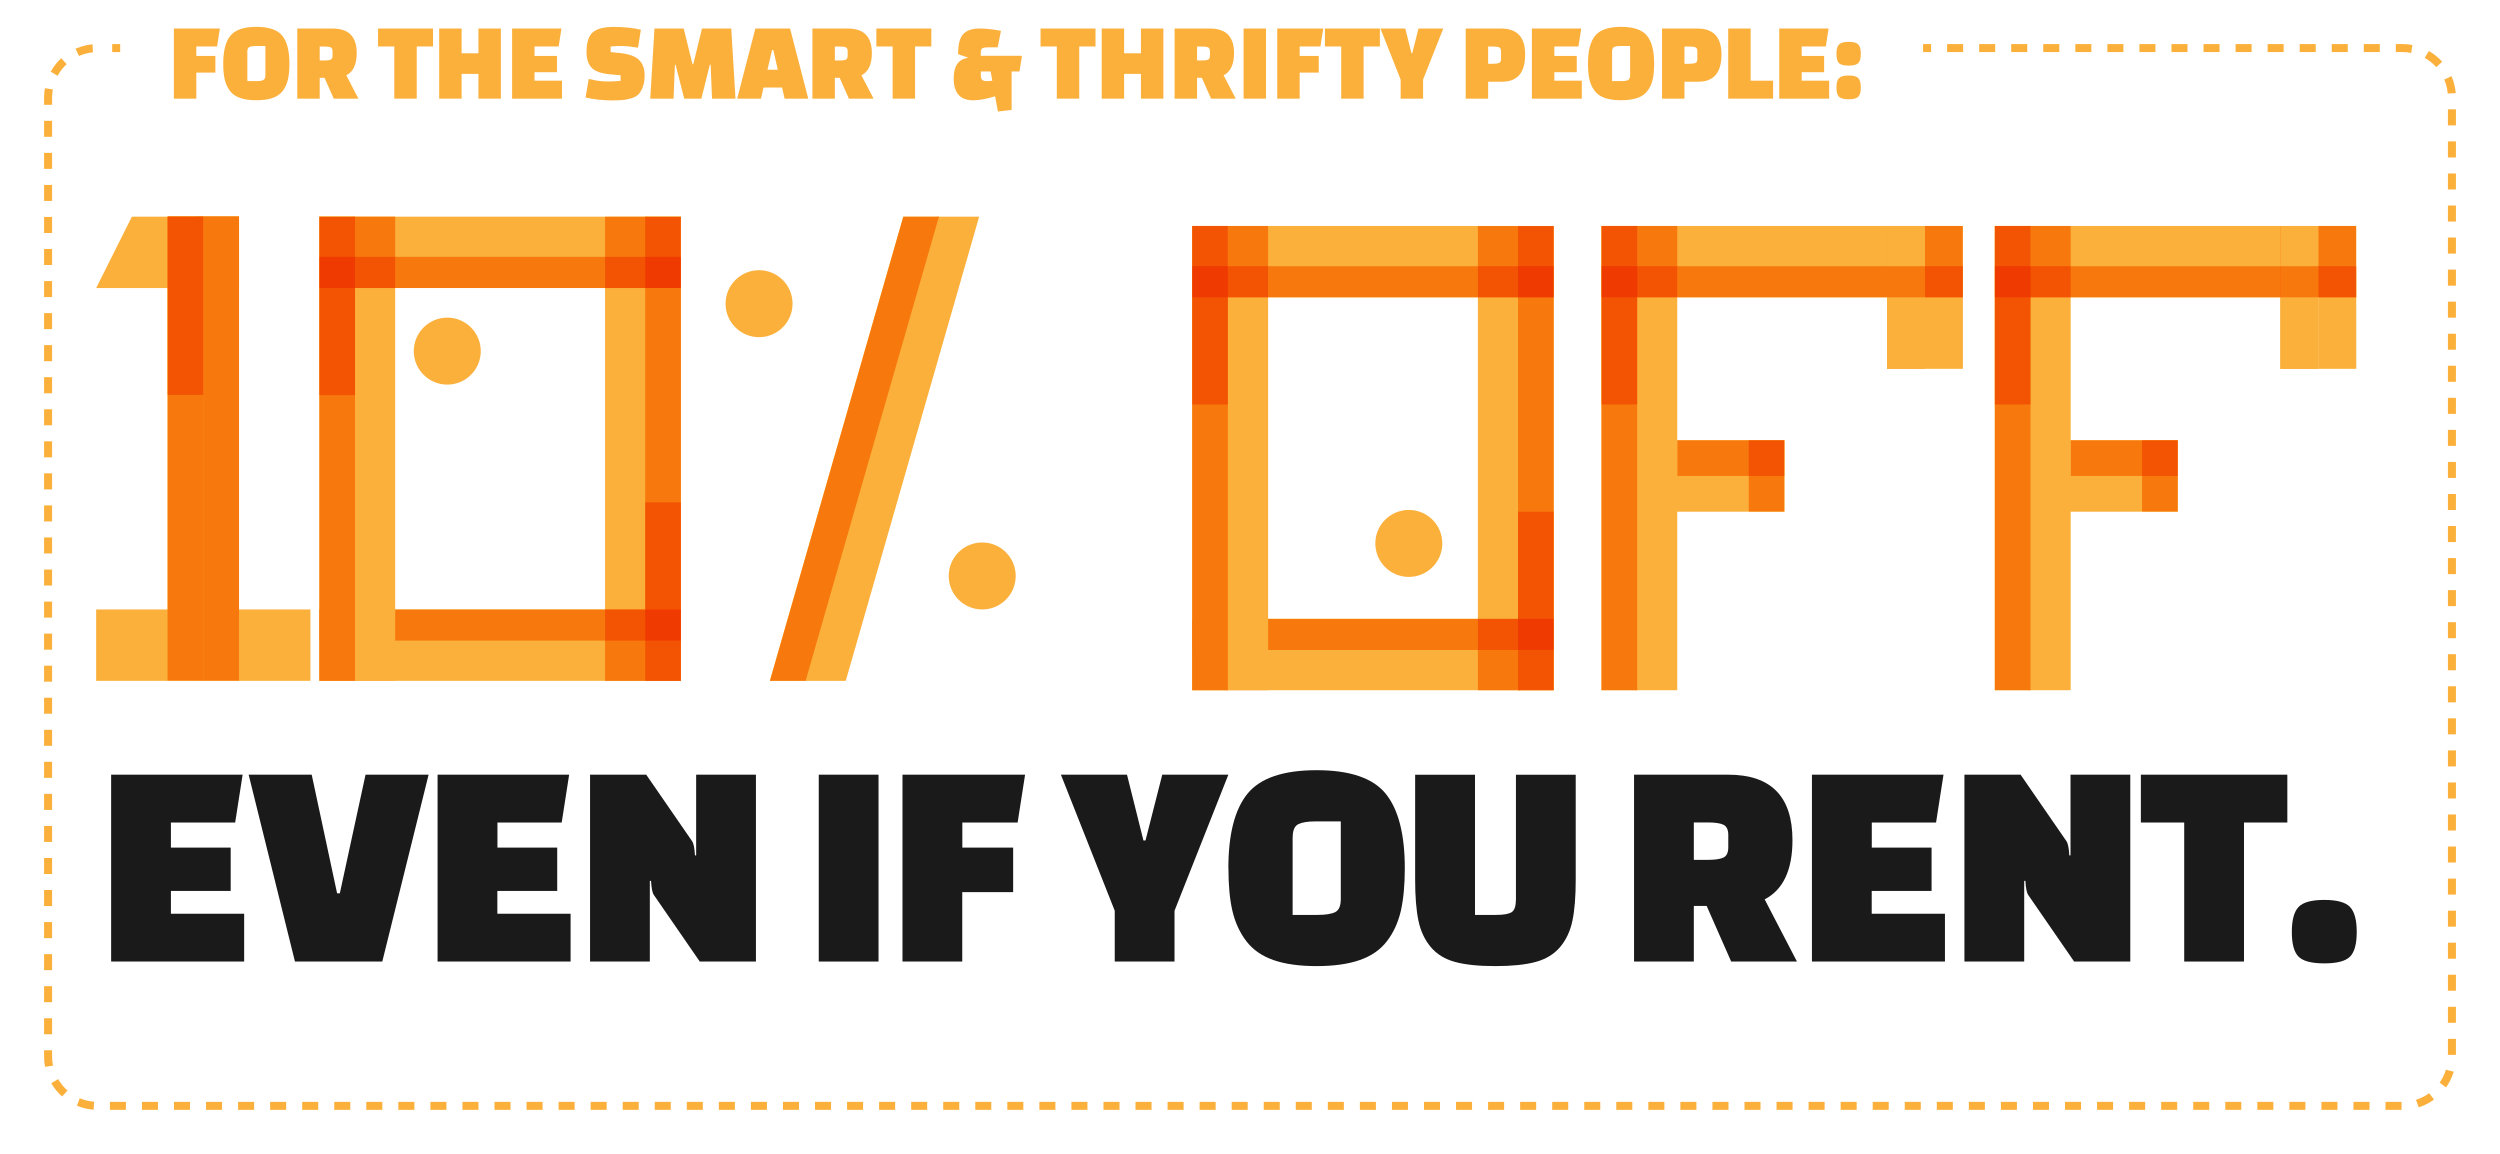
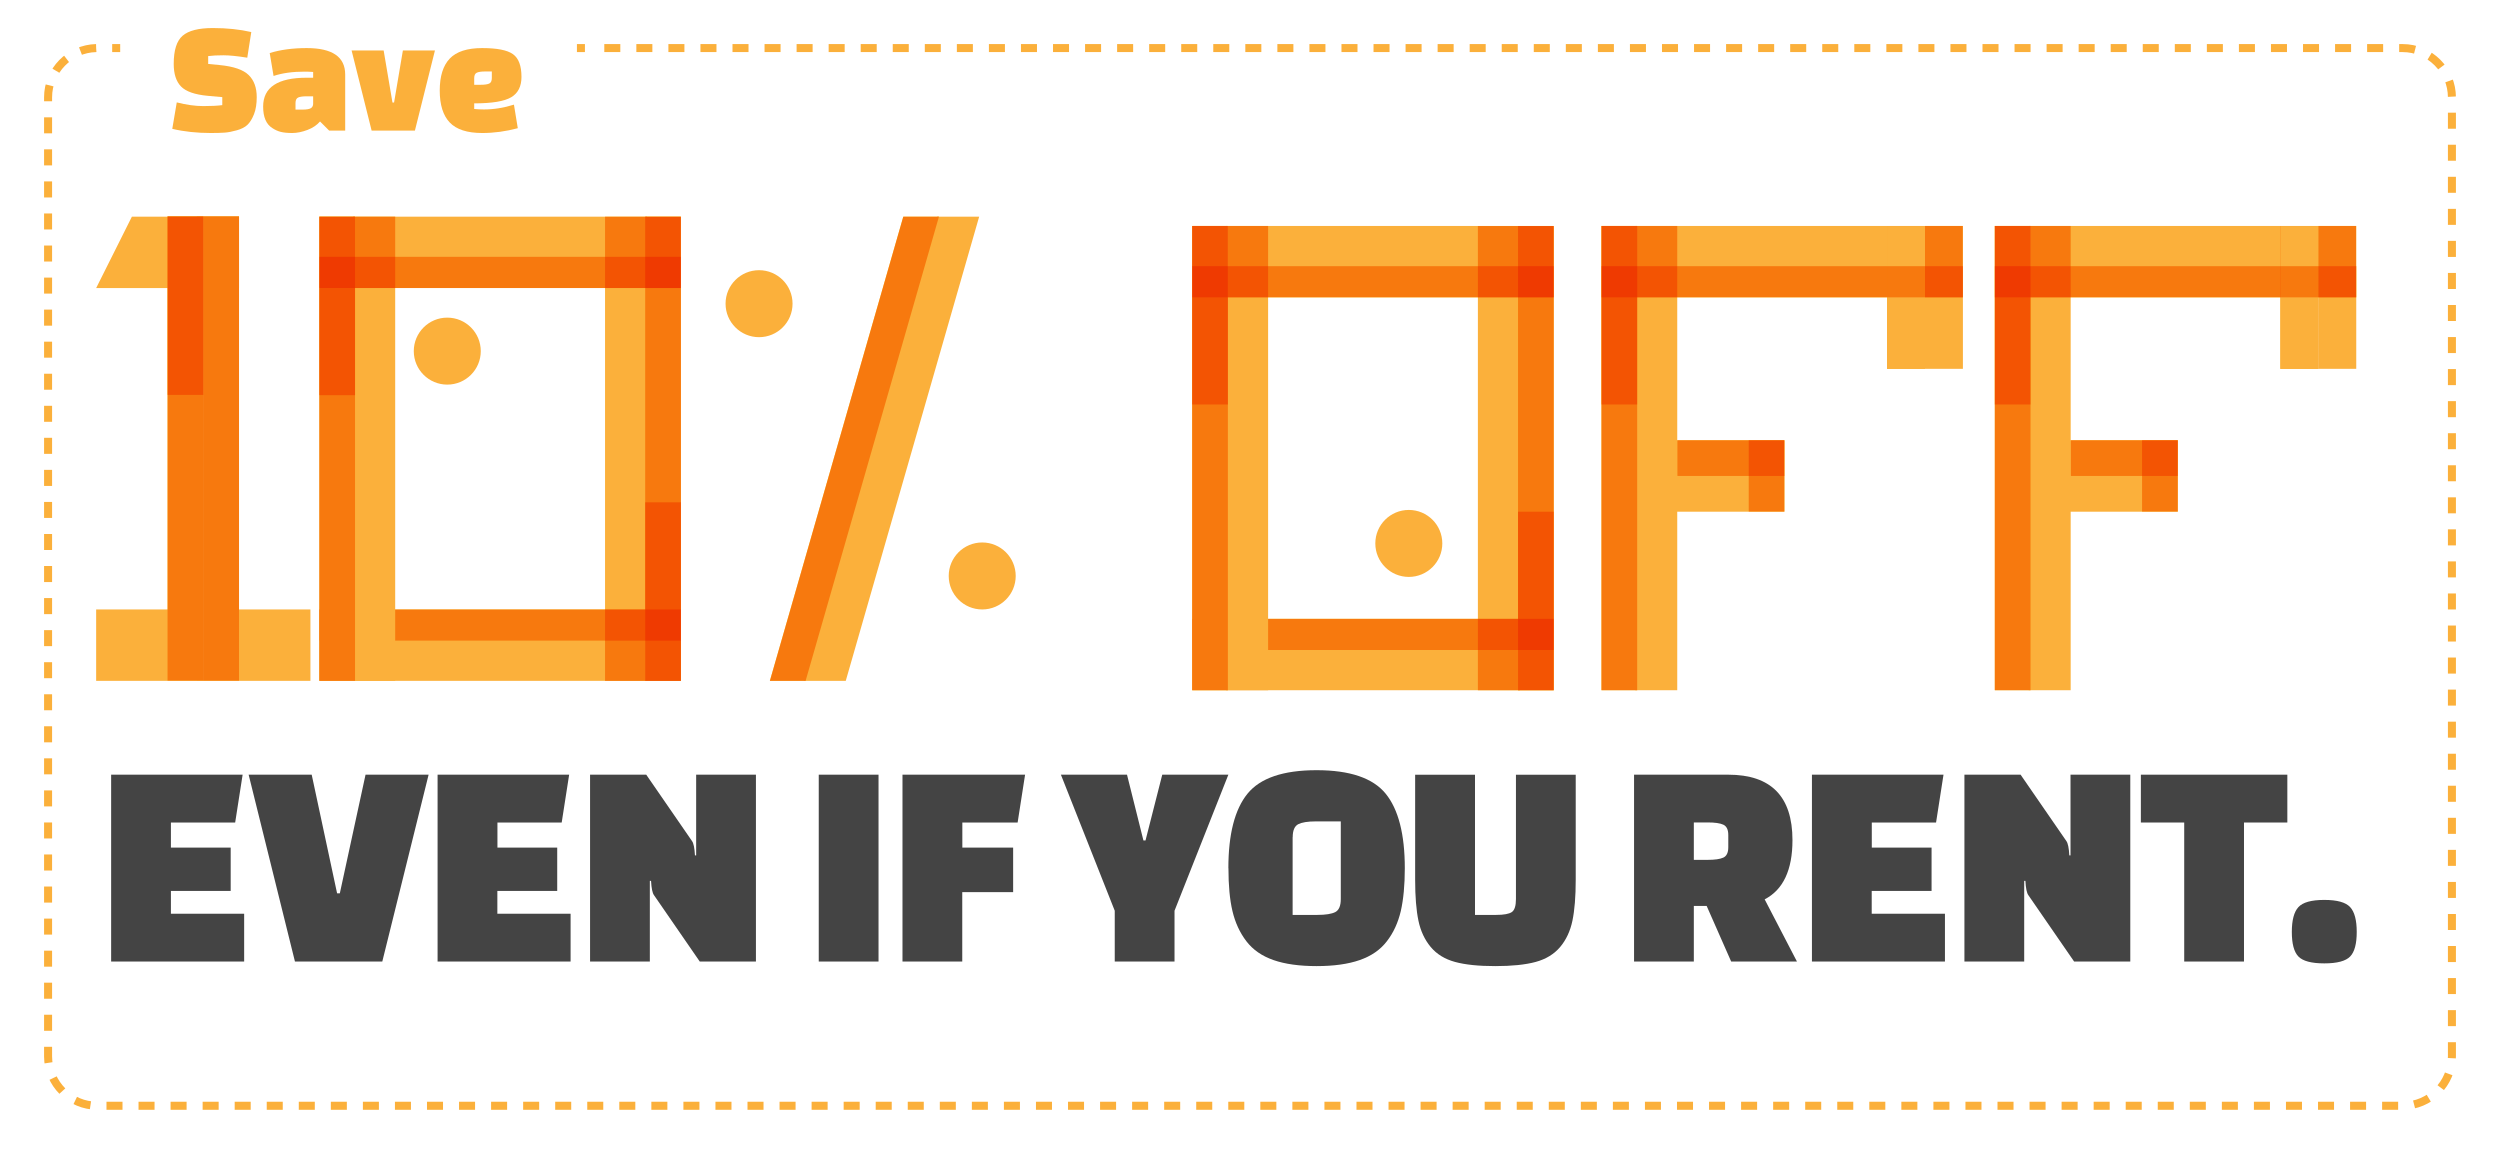
<svg xmlns="http://www.w3.org/2000/svg" viewBox="0 0 312 144">
  <g style="isolation:isolate;">
    <g id="a">
      <g>
        <rect x="12" y="76.06" width="26.74" height="8.91" style="fill:#fbb03b;" />
        <path d="M29.83,27.04h-13.37l-4.46,8.91H29.83v-8.91Z" style="fill:#fbb03b;" />
        <rect x="189.45" y="28.21" width="4.46" height="57.94" style="fill:#fbb03b;" />
        <rect x="184.44" y="28.21" width="5.25" height="57.94" style="fill:#fbb03b;" />
        <g style="mix-blend-mode:multiply;">
          <rect x="189.45" y="63.86" width="4.46" height="22.28" style="fill:#fbb03b;" />
        </g>
        <g style="mix-blend-mode:multiply;">
          <rect x="189.45" y="28.21" width="4.46" height="57.94" style="fill:#fbb03b;" />
        </g>
        <g style="mix-blend-mode:multiply;">
          <rect x="148.81" y="77.23" width="40.64" height="8.91" style="fill:#fbb03b;" />
        </g>
        <g style="mix-blend-mode:multiply;">
          <rect x="148.79" y="77.23" width="45.12" height="3.89" style="fill:#fbb03b;" />
        </g>
        <g>
-           <path d="M28.79,111.19h-7.46v2.84h9.14v5.97H13.87v-23.32H30.28l-.93,5.97h-8.02v3.13h7.46v5.41Z" style="fill:#1a1a1a;" />
-           <path d="M45.62,96.68h7.87l-5.78,23.32h-10.9l-5.78-23.32h7.87l3.17,14.81h.34l3.21-14.81Z" style="fill:#1a1a1a;" />
-           <path d="M69.53,111.19h-7.46v2.84h9.14v5.97h-16.6v-23.32h16.42l-.93,5.97h-8.02v3.13h7.46v5.41Z" style="fill:#1a1a1a;" />
-           <path d="M87.33,120l-5.71-8.28c-.2-.27-.32-.87-.37-1.79h-.15v10.07h-7.46v-23.32h7.01l5.71,8.28c.2,.27,.32,.87,.37,1.79h.15v-10.07h7.46v23.32h-7.01Z" style="fill:#1a1a1a;" />
-           <path d="M102.18,120v-23.32h7.46v23.32h-7.46Z" style="fill:#1a1a1a;" />
-           <path d="M126.43,111.34h-6.34v8.66h-7.46v-23.32h15.3l-.93,5.97h-6.9v3.13h6.34v5.56Z" style="fill:#1a1a1a;" />
-           <path d="M140.65,96.68l2.05,8.21h.26l2.09-8.21h8.25l-6.72,16.98v6.34h-7.46v-6.34l-6.72-16.98h8.25Z" style="fill:#1a1a1a;" />
-           <path d="M153.3,108.36c0-4.25,.8-7.36,2.39-9.31,1.59-1.95,4.46-2.93,8.62-2.93s7.03,.98,8.62,2.93c1.59,1.95,2.39,5.06,2.39,9.31,0,2.11-.17,3.89-.5,5.34-.34,1.44-.91,2.7-1.74,3.77-.82,1.07-1.95,1.85-3.4,2.35-1.44,.5-3.23,.75-5.37,.75s-3.93-.25-5.37-.75c-1.44-.5-2.57-1.28-3.39-2.35-.82-1.07-1.4-2.33-1.74-3.77-.34-1.44-.5-3.22-.5-5.34Zm8.02-3.88v9.7h3.1c1.02,0,1.76-.12,2.22-.35,.46-.24,.69-.78,.69-1.62v-9.7h-3.13c-1,0-1.72,.12-2.18,.35-.46,.24-.69,.78-.69,1.62Z" style="fill:#1a1a1a;" />
-           <path d="M184.08,96.68v17.5h2.65c.95,0,1.59-.12,1.94-.35,.35-.24,.52-.78,.52-1.62v-15.52h7.46v13.1c0,2.11-.14,3.82-.41,5.11-.27,1.29-.78,2.39-1.53,3.28s-1.77,1.52-3.06,1.87c-1.29,.35-2.97,.52-5.04,.52s-3.74-.17-5.02-.52c-1.28-.35-2.29-.97-3.04-1.87s-1.26-1.99-1.53-3.28c-.27-1.29-.41-3-.41-5.11v-13.1h7.46Z" style="fill:#1a1a1a;" />
-           <path d="M224.26,120h-8.21l-3.06-6.94h-1.6v6.94h-7.46v-23.32h11.75c5.35,0,8.02,2.72,8.02,8.17,0,3.73-1.16,6.19-3.47,7.39l4.03,7.76Zm-12.87-17.35v4.66h1.72c.9,0,1.55-.09,1.96-.28,.41-.19,.62-.62,.62-1.29v-1.53c0-.67-.21-1.1-.62-1.29-.41-.19-1.06-.28-1.96-.28h-1.72Z" style="fill:#1a1a1a;" />
-           <path d="M241.05,111.19h-7.46v2.84h9.14v5.97h-16.6v-23.32h16.42l-.93,5.97h-8.02v3.13h7.46v5.41Z" style="fill:#1a1a1a;" />
-           <path d="M258.85,120l-5.71-8.28c-.2-.27-.32-.87-.37-1.79h-.15v10.07h-7.46v-23.32h7.01l5.71,8.28c.2,.27,.32,.87,.37,1.79h.15v-10.07h7.46v23.32h-7.01Z" style="fill:#1a1a1a;" />
-           <path d="M285.46,102.65h-5.41v17.35h-7.46v-17.35h-5.41v-5.97h18.28v5.97Z" style="fill:#1a1a1a;" />
-           <path d="M286.84,119.37c-.55-.57-.82-1.59-.82-3.06s.27-2.5,.82-3.1c.55-.6,1.62-.9,3.23-.9s2.68,.3,3.23,.9c.55,.6,.82,1.63,.82,3.1s-.27,2.49-.82,3.06c-.55,.57-1.62,.86-3.23,.86s-2.68-.29-3.23-.86Z" style="fill:#1a1a1a;" />
+           <path d="M28.79,111.19h-7.46v2.84h9.14v5.97H13.87v-23.32H30.28l-.93,5.97h-8.02v3.13h7.46v5.41Z" style="fill:#444;" />
+           <path d="M45.62,96.68h7.87l-5.78,23.32h-10.9l-5.78-23.32h7.87l3.17,14.81h.34l3.21-14.81Z" style="fill:#444;" />
+           <path d="M69.53,111.19h-7.46v2.84h9.14v5.97h-16.6v-23.32h16.42l-.93,5.97h-8.02v3.13h7.46v5.41Z" style="fill:#444;" />
+           <path d="M87.33,120l-5.71-8.28c-.2-.27-.32-.87-.37-1.79h-.15v10.07h-7.46v-23.32h7.01l5.71,8.28c.2,.27,.32,.87,.37,1.79h.15v-10.07h7.46v23.32h-7.01Z" style="fill:#444;" />
+           <path d="M102.18,120v-23.32h7.46v23.32h-7.46Z" style="fill:#444;" />
+           <path d="M126.43,111.34h-6.34v8.66h-7.46v-23.32h15.3l-.93,5.97h-6.9v3.13h6.34v5.56Z" style="fill:#444;" />
+           <path d="M140.65,96.68l2.05,8.21h.26l2.09-8.21h8.25l-6.72,16.98v6.34h-7.46v-6.34l-6.72-16.98h8.25Z" style="fill:#444;" />
+           <path d="M153.3,108.36c0-4.25,.8-7.36,2.39-9.31,1.59-1.95,4.46-2.93,8.62-2.93s7.03,.98,8.62,2.93c1.59,1.95,2.39,5.06,2.39,9.31,0,2.11-.17,3.89-.5,5.34-.34,1.44-.91,2.7-1.74,3.77-.82,1.07-1.95,1.85-3.4,2.35-1.44,.5-3.23,.75-5.37,.75s-3.93-.25-5.37-.75c-1.44-.5-2.57-1.28-3.39-2.35-.82-1.07-1.4-2.33-1.74-3.77-.34-1.44-.5-3.22-.5-5.34Zm8.02-3.88v9.7h3.1c1.02,0,1.76-.12,2.22-.35,.46-.24,.69-.78,.69-1.62v-9.7h-3.13c-1,0-1.72,.12-2.18,.35-.46,.24-.69,.78-.69,1.62Z" style="fill:#444;" />
+           <path d="M184.08,96.68v17.5h2.65c.95,0,1.59-.12,1.94-.35,.35-.24,.52-.78,.52-1.62v-15.52h7.46v13.1c0,2.11-.14,3.82-.41,5.11-.27,1.29-.78,2.39-1.53,3.28s-1.77,1.52-3.06,1.87c-1.29,.35-2.97,.52-5.04,.52s-3.74-.17-5.02-.52c-1.28-.35-2.29-.97-3.04-1.87s-1.26-1.99-1.53-3.28c-.27-1.29-.41-3-.41-5.11v-13.1h7.46Z" style="fill:#444;" />
+           <path d="M224.26,120h-8.21l-3.06-6.94h-1.6v6.94h-7.46v-23.32h11.75c5.35,0,8.02,2.72,8.02,8.17,0,3.73-1.16,6.19-3.47,7.39l4.03,7.76Zm-12.87-17.35v4.66h1.72c.9,0,1.55-.09,1.96-.28,.41-.19,.62-.62,.62-1.29v-1.53c0-.67-.21-1.1-.62-1.29-.41-.19-1.06-.28-1.96-.28h-1.72Z" style="fill:#444;" />
+           <path d="M241.05,111.19h-7.46v2.84h9.14v5.97h-16.6v-23.32h16.42l-.93,5.97h-8.02v3.13h7.46v5.41Z" style="fill:#444;" />
+           <path d="M258.85,120l-5.71-8.28c-.2-.27-.32-.87-.37-1.79h-.15v10.07h-7.46v-23.32h7.01l5.71,8.28c.2,.27,.32,.87,.37,1.79h.15v-10.07h7.46v23.32h-7.01Z" style="fill:#444;" />
+           <path d="M285.46,102.65h-5.41v17.35h-7.46v-17.35h-5.41v-5.97h18.28v5.97Z" style="fill:#444;" />
+           <path d="M286.84,119.37c-.55-.57-.82-1.59-.82-3.06s.27-2.5,.82-3.1c.55-.6,1.62-.9,3.23-.9s2.68,.3,3.23,.9c.55,.6,.82,1.63,.82,3.1s-.27,2.49-.82,3.06c-.55,.57-1.62,.86-3.23,.86s-2.68-.29-3.23-.86Z" style="fill:#444;" />
        </g>
        <g style="mix-blend-mode:multiply;">
          <rect x="209.32" y="54.94" width="13.37" height="4.46" style="fill:#fbb03b;" />
        </g>
        <g style="mix-blend-mode:multiply;">
          <rect x="208.21" y="54.94" width="14.48" height="4.46" style="fill:#fbb03b;" />
        </g>
        <g style="mix-blend-mode:multiply;">
          <rect x="218.24" y="54.94" width="4.46" height="8.91" style="fill:#fbb03b;" />
        </g>
        <g style="mix-blend-mode:multiply;">
          <rect x="208.21" y="59.4" width="14.48" height="4.46" style="fill:#fbb03b;" />
        </g>
        <rect x="199.85" y="28.21" width="4.46" height="57.94" transform="translate(404.17 114.35) rotate(180)" style="fill:#fbb03b;" />
        <rect x="204.08" y="28.21" width="5.25" height="57.94" transform="translate(413.4 114.35) rotate(180)" style="fill:#fbb03b;" />
        <g style="mix-blend-mode:multiply;">
          <rect x="199.85" y="28.21" width="4.46" height="22.28" transform="translate(404.17 78.69) rotate(180)" style="fill:#fbb03b;" />
        </g>
        <g style="mix-blend-mode:multiply;">
          <rect x="199.85" y="28.21" width="4.46" height="57.94" transform="translate(404.17 114.35) rotate(180)" style="fill:#fbb03b;" />
        </g>
        <rect x="240.23" y="28.21" width="4.74" height="17.83" transform="translate(485.2 74.24) rotate(-180)" style="fill:#fbb03b;" />
        <rect x="235.5" y="28.21" width="4.74" height="17.83" style="fill:#fbb03b;" />
        <g style="mix-blend-mode:multiply;">
          <rect x="204.31" y="28.21" width="40.64" height="8.91" transform="translate(449.26 65.32) rotate(-180)" style="fill:#fbb03b;" />
        </g>
        <rect x="235.5" y="28.21" width="4.74" height="17.83" style="fill:#fbb03b;" />
        <g style="mix-blend-mode:multiply;">
          <rect x="199.85" y="33.22" width="45.12" height="3.89" transform="translate(444.83 70.33) rotate(-180)" style="fill:#fbb03b;" />
        </g>
        <g style="mix-blend-mode:multiply;">
          <rect x="258.42" y="54.94" width="13.37" height="4.46" style="fill:#fbb03b;" />
        </g>
        <g style="mix-blend-mode:multiply;">
          <rect x="257.31" y="54.94" width="14.48" height="4.46" style="fill:#fbb03b;" />
        </g>
        <g style="mix-blend-mode:multiply;">
          <rect x="267.33" y="54.94" width="4.46" height="8.91" style="fill:#fbb03b;" />
        </g>
        <g style="mix-blend-mode:multiply;">
          <rect x="257.31" y="59.4" width="14.48" height="4.46" style="fill:#fbb03b;" />
        </g>
        <rect x="248.95" y="28.21" width="4.46" height="57.94" transform="translate(502.36 114.35) rotate(180)" style="fill:#fbb03b;" />
        <rect x="253.17" y="28.21" width="5.25" height="57.94" transform="translate(511.59 114.35) rotate(180)" style="fill:#fbb03b;" />
        <g style="mix-blend-mode:multiply;">
          <rect x="248.95" y="28.21" width="4.46" height="22.28" transform="translate(502.36 78.69) rotate(180)" style="fill:#fbb03b;" />
        </g>
        <g style="mix-blend-mode:multiply;">
          <rect x="248.95" y="28.21" width="4.46" height="57.94" transform="translate(502.36 114.35) rotate(180)" style="fill:#fbb03b;" />
        </g>
        <rect x="289.33" y="28.21" width="4.74" height="17.83" transform="translate(583.39 74.24) rotate(-180)" style="fill:#fbb03b;" />
        <rect x="284.59" y="28.21" width="4.74" height="17.83" style="fill:#fbb03b;" />
        <g style="mix-blend-mode:multiply;">
          <rect x="253.41" y="28.21" width="40.64" height="8.91" transform="translate(547.45 65.32) rotate(-180)" style="fill:#fbb03b;" />
        </g>
        <rect x="284.59" y="28.21" width="4.74" height="17.83" style="fill:#fbb03b;" />
        <g style="mix-blend-mode:multiply;">
          <rect x="248.95" y="33.22" width="45.12" height="3.89" transform="translate(543.02 70.33) rotate(-180)" style="fill:#fbb03b;" />
        </g>
        <rect x="148.79" y="28.21" width="4.46" height="57.94" transform="translate(302.03 114.35) rotate(180)" style="fill:#fbb03b;" />
        <rect x="153.01" y="28.21" width="5.25" height="57.94" transform="translate(311.27 114.35) rotate(180)" style="fill:#fbb03b;" />
        <g style="mix-blend-mode:multiply;">
          <rect x="148.79" y="28.21" width="4.46" height="22.28" transform="translate(302.03 78.69) rotate(180)" style="fill:#fbb03b;" />
        </g>
        <g style="mix-blend-mode:multiply;">
          <rect x="148.79" y="28.21" width="4.46" height="57.94" transform="translate(302.03 114.35) rotate(180)" style="fill:#fbb03b;" />
        </g>
        <g style="mix-blend-mode:multiply;">
          <rect x="153.24" y="28.21" width="40.64" height="8.91" transform="translate(347.13 65.32) rotate(-180)" style="fill:#fbb03b;" />
        </g>
        <g style="mix-blend-mode:multiply;">
          <rect x="148.79" y="33.22" width="45.12" height="3.89" transform="translate(342.7 70.33) rotate(-180)" style="fill:#fbb03b;" />
        </g>
        <rect x="20.91" y="27" width="4.46" height="57.94" transform="translate(46.28 111.94) rotate(180)" style="fill:#fbb03b;" />
        <rect x="24.58" y="27" width="5.25" height="57.94" transform="translate(54.41 111.94) rotate(180)" style="fill:#fbb03b;" />
        <g style="mix-blend-mode:multiply;">
          <rect x="20.91" y="27" width="4.46" height="22.28" transform="translate(46.28 76.28) rotate(180)" style="fill:#fbb03b;" />
        </g>
        <g style="mix-blend-mode:multiply;">
          <rect x="20.91" y="27.04" width="4.46" height="57.9" transform="translate(46.28 111.97) rotate(180)" style="fill:#fbb03b;" />
        </g>
        <g style="mix-blend-mode:multiply;">
          <rect x="25.37" y="27" width="4.46" height="57.94" transform="translate(55.2 111.94) rotate(180)" style="fill:#fbb03b;" />
        </g>
        <rect x="80.52" y="27.04" width="4.46" height="57.94" style="fill:#fbb03b;" />
        <rect x="75.51" y="27.04" width="5.25" height="57.94" style="fill:#fbb03b;" />
        <g style="mix-blend-mode:multiply;">
          <rect x="80.52" y="62.69" width="4.46" height="22.28" style="fill:#fbb03b;" />
        </g>
        <g style="mix-blend-mode:multiply;">
          <rect x="80.52" y="27.04" width="4.46" height="57.94" style="fill:#fbb03b;" />
        </g>
        <g style="mix-blend-mode:multiply;">
          <rect x="39.88" y="76.06" width="40.64" height="8.91" style="fill:#fbb03b;" />
        </g>
        <g style="mix-blend-mode:multiply;">
          <rect x="39.85" y="76.06" width="45.12" height="3.89" style="fill:#fbb03b;" />
        </g>
        <rect x="39.85" y="27.04" width="4.46" height="57.94" transform="translate(84.16 112.01) rotate(180)" style="fill:#fbb03b;" />
        <rect x="44.08" y="27.04" width="5.25" height="57.94" transform="translate(93.4 112.01) rotate(180)" style="fill:#fbb03b;" />
        <g style="mix-blend-mode:multiply;">
          <rect x="39.85" y="27.04" width="4.46" height="22.28" transform="translate(84.16 76.36) rotate(180)" style="fill:#fbb03b;" />
        </g>
        <g style="mix-blend-mode:multiply;">
          <rect x="39.85" y="27.04" width="4.46" height="57.94" transform="translate(84.16 112.01) rotate(180)" style="fill:#fbb03b;" />
        </g>
        <polygon points="112.73 27.04 117.18 27.04 100.54 84.97 96.08 84.97 112.73 27.04" style="fill:#fbb03b;" />
        <polygon points="116.95 27.04 122.2 27.04 105.55 84.97 100.3 84.97 116.95 27.04" style="fill:#fbb03b;" />
        <g style="mix-blend-mode:multiply;">
          <polygon points="112.73 27.04 117.18 27.04 100.54 84.97 96.08 84.97 112.73 27.04" style="fill:#fbb03b;" />
        </g>
        <g style="mix-blend-mode:multiply;">
          <rect x="44.31" y="27.04" width="40.64" height="8.91" transform="translate(129.26 62.99) rotate(-180)" style="fill:#fbb03b;" />
        </g>
        <g style="mix-blend-mode:multiply;">
          <rect x="39.85" y="32.05" width="45.12" height="3.89" transform="translate(124.83 67.99) rotate(-180)" style="fill:#fbb03b;" />
        </g>
        <circle cx="122.58" cy="71.88" r="4.18" style="fill:#fbb03b;" />
        <circle cx="94.73" cy="37.9" r="4.18" style="fill:#fbb03b;" />
        <circle cx="55.82" cy="43.82" r="4.18" style="fill:#fbb03b;" />
        <circle cx="175.82" cy="67.82" r="4.18" style="fill:#fbb03b;" />
      </g>
      <g>
-         <path d="M26.88,9.06h-2.38v3.25h-2.8V3.56h5.74l-.35,2.24h-2.59v1.18h2.38v2.09Z" style="fill:#fbb03b;" />
-         <path d="M27.86,7.94c0-1.6,.3-2.76,.9-3.49,.6-.73,1.68-1.1,3.23-1.1s2.64,.37,3.23,1.1c.6,.73,.9,1.9,.9,3.49,0,.79-.06,1.46-.19,2-.13,.54-.34,1.01-.65,1.41-.31,.4-.73,.7-1.27,.88-.54,.19-1.21,.28-2.02,.28s-1.48-.09-2.02-.28c-.54-.19-.97-.48-1.27-.88s-.52-.87-.65-1.41c-.13-.54-.19-1.21-.19-2Zm3.01-1.46v3.64h1.16c.38,0,.66-.04,.83-.13,.17-.09,.26-.29,.26-.61v-3.64h-1.18c-.37,0-.65,.04-.82,.13-.17,.09-.26,.29-.26,.61Z" style="fill:#fbb03b;" />
-         <path d="M44.73,12.31h-3.08l-1.15-2.6h-.6v2.6h-2.8V3.56h4.41c2.01,0,3.01,1.02,3.01,3.07,0,1.4-.43,2.32-1.3,2.77l1.51,2.91Zm-4.83-6.51v1.75h.64c.34,0,.58-.04,.73-.11,.15-.07,.23-.23,.23-.48v-.57c0-.25-.08-.41-.23-.48-.15-.07-.4-.1-.73-.1h-.64Z" style="fill:#fbb03b;" />
-         <path d="M54.04,5.8h-2.03v6.51h-2.8V5.8h-2.03V3.56h6.86v2.24Z" style="fill:#fbb03b;" />
-         <path d="M59.71,12.31v-3.09h-2.1v3.09h-2.8V3.56h2.8v3.09h2.1V3.56h2.8V12.31h-2.8Z" style="fill:#fbb03b;" />
-         <path d="M69.51,9.01h-2.8v1.06h3.43v2.24h-6.23V3.56h6.16l-.35,2.24h-3.01v1.18h2.8v2.03Z" style="fill:#fbb03b;" />
-         <path d="M73.08,12.16l.39-2.31c.86,.21,1.63,.32,2.32,.32s1.24-.03,1.66-.08v-.7l-1.26-.11c-1.14-.1-1.92-.38-2.35-.82-.42-.44-.64-1.1-.64-1.97,0-1.19,.26-2.02,.78-2.46,.52-.45,1.4-.67,2.64-.67s2.36,.12,3.36,.35l-.35,2.24c-.87-.14-1.56-.21-2.09-.21s-.97,.02-1.33,.07v.69l1.01,.1c1.22,.12,2.07,.41,2.53,.88,.47,.46,.7,1.1,.7,1.92,0,.59-.08,1.08-.24,1.49-.16,.41-.35,.71-.57,.92s-.53,.37-.93,.48c-.4,.11-.75,.18-1.06,.2s-.71,.04-1.21,.04c-1.21,0-2.34-.12-3.37-.36Z" style="fill:#fbb03b;" />
-         <path d="M84.08,12.31h-2.93l.53-8.75h3.65l1.09,4.45h.1l1.09-4.45h3.65l.53,8.75h-2.93l-.17-4.24h-.1l-1.06,4.24h-2.14l-1.08-4.24h-.08l-.17,4.24Z" style="fill:#fbb03b;" />
-         <path d="M94.95,12.31h-2.95l2.27-8.75h4.33l2.27,8.75h-2.95l-.32-1.39h-2.31l-.32,1.39Zm1.4-6.06l-.57,2.45h1.29l-.56-2.45h-.15Z" style="fill:#fbb03b;" />
-         <path d="M109.02,12.31h-3.08l-1.15-2.6h-.6v2.6h-2.8V3.56h4.41c2.01,0,3.01,1.02,3.01,3.07,0,1.4-.43,2.32-1.3,2.77l1.51,2.91Zm-4.83-6.51v1.75h.64c.34,0,.58-.04,.73-.11,.15-.07,.23-.23,.23-.48v-.57c0-.25-.08-.41-.23-.48-.15-.07-.4-.1-.73-.1h-.64Z" style="fill:#fbb03b;" />
-         <path d="M116.23,5.8h-2.03v6.51h-2.8V5.8h-2.03V3.56h6.86v2.24Z" style="fill:#fbb03b;" />
-         <path d="M124.54,13.92l-.35-1.9c-1.13,.34-2.04,.5-2.72,.5-1.63,0-2.45-.91-2.45-2.73,0-1.54,.58-2.39,1.74-2.56v-.06l-1.19-.41c0-1.24,.22-2.09,.67-2.53,.44-.45,1.1-.67,1.97-.67s1.78,.1,2.71,.29l-.41,2.06h-1.25c-.31,0-.53,.04-.66,.12-.13,.08-.2,.24-.2,.47v.46h5.14l-.31,1.96h-.98v4.79l-1.72,.21Zm-1.46-3.79c.27,0,.52-.02,.76-.06l-.21-1.15h-1.22v.57c0,.42,.22,.63,.67,.63Z" style="fill:#fbb03b;" />
-         <path d="M136.72,5.8h-2.03v6.51h-2.8V5.8h-2.03V3.56h6.86v2.24Z" style="fill:#fbb03b;" />
-         <path d="M142.39,12.31v-3.09h-2.1v3.09h-2.8V3.56h2.8v3.09h2.1V3.56h2.8V12.31h-2.8Z" style="fill:#fbb03b;" />
-         <path d="M154.22,12.31h-3.08l-1.15-2.6h-.6v2.6h-2.8V3.56h4.41c2.01,0,3.01,1.02,3.01,3.07,0,1.4-.43,2.32-1.3,2.77l1.51,2.91Zm-4.83-6.51v1.75h.64c.34,0,.58-.04,.74-.11,.15-.07,.23-.23,.23-.48v-.57c0-.25-.08-.41-.23-.48-.15-.07-.4-.1-.74-.1h-.64Z" style="fill:#fbb03b;" />
-         <path d="M155.2,12.31V3.56h2.8V12.31h-2.8Z" style="fill:#fbb03b;" />
-         <path d="M164.58,9.06h-2.38v3.25h-2.8V3.56h5.74l-.35,2.24h-2.59v1.18h2.38v2.09Z" style="fill:#fbb03b;" />
-         <path d="M172.21,5.8h-2.03v6.51h-2.8V5.8h-2.03V3.56h6.86v2.24Z" style="fill:#fbb03b;" />
-         <path d="M175.38,3.56l.77,3.08h.1l.78-3.08h3.09l-2.52,6.37v2.38h-2.8v-2.38l-2.52-6.37h3.09Z" style="fill:#fbb03b;" />
-         <path d="M187.54,10.2h-1.82v2.11h-2.8V3.56h4.41c2.01,0,3.01,1.08,3.01,3.23,0,1.19-.26,2.06-.78,2.63-.2,.21-.47,.4-.81,.55-.35,.15-.75,.22-1.2,.22Zm-1.82-4.4v2.16h.64c.34,0,.58-.04,.74-.11s.23-.23,.23-.48v-.98c0-.25-.08-.41-.23-.48-.15-.07-.4-.1-.74-.1h-.64Z" style="fill:#fbb03b;" />
-         <path d="M196.78,9.01h-2.8v1.06h3.43v2.24h-6.23V3.56h6.16l-.35,2.24h-3.01v1.18h2.8v2.03Z" style="fill:#fbb03b;" />
-         <path d="M198.18,7.94c0-1.6,.3-2.76,.9-3.49,.6-.73,1.68-1.1,3.23-1.1s2.64,.37,3.23,1.1c.6,.73,.9,1.9,.9,3.49,0,.79-.06,1.46-.19,2-.13,.54-.34,1.01-.65,1.41-.31,.4-.73,.7-1.27,.88s-1.21,.28-2.02,.28-1.47-.09-2.02-.28c-.54-.19-.97-.48-1.27-.88-.31-.4-.53-.87-.65-1.41-.13-.54-.19-1.21-.19-2Zm3.01-1.46v3.64h1.16c.38,0,.66-.04,.83-.13,.17-.09,.26-.29,.26-.61v-3.64h-1.18c-.37,0-.65,.04-.82,.13-.17,.09-.26,.29-.26,.61Z" style="fill:#fbb03b;" />
-         <path d="M212.04,10.2h-1.82v2.11h-2.8V3.56h4.41c2.01,0,3.01,1.08,3.01,3.23,0,1.19-.26,2.06-.78,2.63-.2,.21-.47,.4-.81,.55-.35,.15-.75,.22-1.2,.22Zm-1.82-4.4v2.16h.64c.34,0,.58-.04,.74-.11s.23-.23,.23-.48v-.98c0-.25-.08-.41-.23-.48-.15-.07-.4-.1-.74-.1h-.64Z" style="fill:#fbb03b;" />
-         <path d="M221.28,12.31h-5.6V3.56h2.8v6.51h2.8v2.24Z" style="fill:#fbb03b;" />
-         <path d="M227.65,9.01h-2.8v1.06h3.43v2.24h-6.23V3.56h6.16l-.35,2.24h-3.01v1.18h2.8v2.03Z" style="fill:#fbb03b;" />
-         <path d="M229.5,7.87c-.21-.21-.31-.6-.31-1.15s.1-.94,.31-1.16c.21-.22,.61-.34,1.21-.34s1,.11,1.21,.34c.21,.22,.31,.61,.31,1.16s-.1,.93-.31,1.15c-.21,.21-.61,.32-1.21,.32s-1.01-.11-1.21-.32Zm0,4.2c-.21-.21-.31-.6-.31-1.15s.1-.94,.31-1.16c.21-.22,.61-.34,1.21-.34s1,.11,1.21,.34c.21,.22,.31,.61,.31,1.16s-.1,.93-.31,1.15c-.21,.21-.61,.32-1.21,.32s-1.01-.11-1.21-.32Z" style="fill:#fbb03b;" />
+         <path d="M21.5,16.08l.56-3.3c1.23,.31,2.33,.46,3.31,.46s1.77-.04,2.37-.12v-1l-1.8-.16c-1.63-.15-2.74-.54-3.35-1.17-.61-.63-.91-1.57-.91-2.81,0-1.71,.37-2.88,1.11-3.52,.74-.64,2-.96,3.77-.96s3.37,.17,4.8,.5l-.5,3.2c-1.24-.2-2.23-.3-2.98-.3s-1.38,.03-1.9,.1v.98l1.44,.14c1.75,.17,2.95,.59,3.62,1.25,.67,.66,1,1.58,1,2.75,0,.84-.11,1.55-.34,2.13-.23,.58-.5,1.02-.81,1.32-.31,.3-.76,.53-1.33,.69-.57,.16-1.08,.26-1.51,.29s-1.01,.05-1.73,.05c-1.73,0-3.34-.17-4.82-.52Z" style="fill:#fbb03b;" />
+         <path d="M38.28,6c3.2,0,4.8,1.1,4.8,3.3v7h-2l-1.14-1.14c-.39,.45-.91,.81-1.58,1.06s-1.3,.38-1.89,.38-1.07-.05-1.43-.14c-.36-.09-.71-.25-1.06-.48-.76-.48-1.14-1.37-1.14-2.68,0-2.4,1.81-3.6,5.44-3.6h.8v-.72c-.43-.03-.78-.04-1.06-.04-1.51,0-2.8,.18-3.88,.54l-.48-2.86c1.33-.41,2.87-.62,4.62-.62Zm-1.4,6.86v.82h.82c.59,0,.96-.07,1.13-.2,.17-.13,.25-.31,.25-.52v-.94h-.82c-.48,0-.83,.05-1.05,.15-.22,.1-.33,.33-.33,.69Z" style="fill:#fbb03b;" />
+         <path d="M46.38,16.3l-2.5-10h4l1.1,6.5h.2l1.1-6.5h4l-2.5,10h-5.4Z" style="fill:#fbb03b;" />
+         <path d="M59.18,12.9v.7c.4,.04,.8,.06,1.2,.06,1.24,0,2.49-.2,3.76-.6l.48,2.94c-1.49,.4-2.97,.6-4.44,.6-1.87,0-3.22-.44-4.05-1.31-.83-.87-1.25-2.2-1.25-3.99s.42-3.12,1.25-3.99c.83-.87,2.18-1.31,4.04-1.31s3.14,.25,3.85,.76c.71,.51,1.06,1.45,1.06,2.84,0,1.17-.42,2.02-1.27,2.53s-2.39,.77-4.63,.77Zm0-3.14v.82h.82c.48,0,.83-.05,1.05-.15,.22-.1,.33-.33,.33-.69v-.82h-.82c-.48,0-.83,.05-1.05,.15-.22,.1-.33,.33-.33,.69Z" style="fill:#fbb03b;" />
      </g>
      <g>
-         <line x1="240" y1="6" x2="241" y2="6" style="fill:none; stroke:#fbb03b; stroke-miterlimit:10;" />
-         <path d="M243,6h56.84c3.4,0,6.16,2.76,6.16,6.16v119.69c0,3.4-2.76,6.16-6.16,6.16H12.16c-3.4,0-6.16-2.76-6.16-6.16V12.16c0-3.4,2.76-6.16,6.16-6.16h.84" style="fill:none; stroke:#fbb03b; stroke-dasharray:0 0 2 2; stroke-miterlimit:10;" />
-         <line x1="14" y1="6" x2="15" y2="6" style="fill:none; stroke:#fbb03b; stroke-miterlimit:10;" />
+         <line x1="15" y1="6" x2="14" y2="6" style="fill:none; stroke:#fbb03b; stroke-miterlimit:10;" />
+         <path d="M12,6c-3.33,.08-6,2.81-6,6.15v119.69c0,3.4,2.76,6.16,6.16,6.16H299.84c3.4,0,6.16-2.76,6.16-6.16V12.16c0-3.4-2.76-6.16-6.16-6.16H74" style="fill:none; stroke:#fbb03b; stroke-dasharray:0 0 2 2; stroke-miterlimit:10;" />
+         <line x1="73" y1="6" x2="72" y2="6" style="fill:none; stroke:#fbb03b; stroke-miterlimit:10;" />
      </g>
    </g>
  </g>
</svg>
